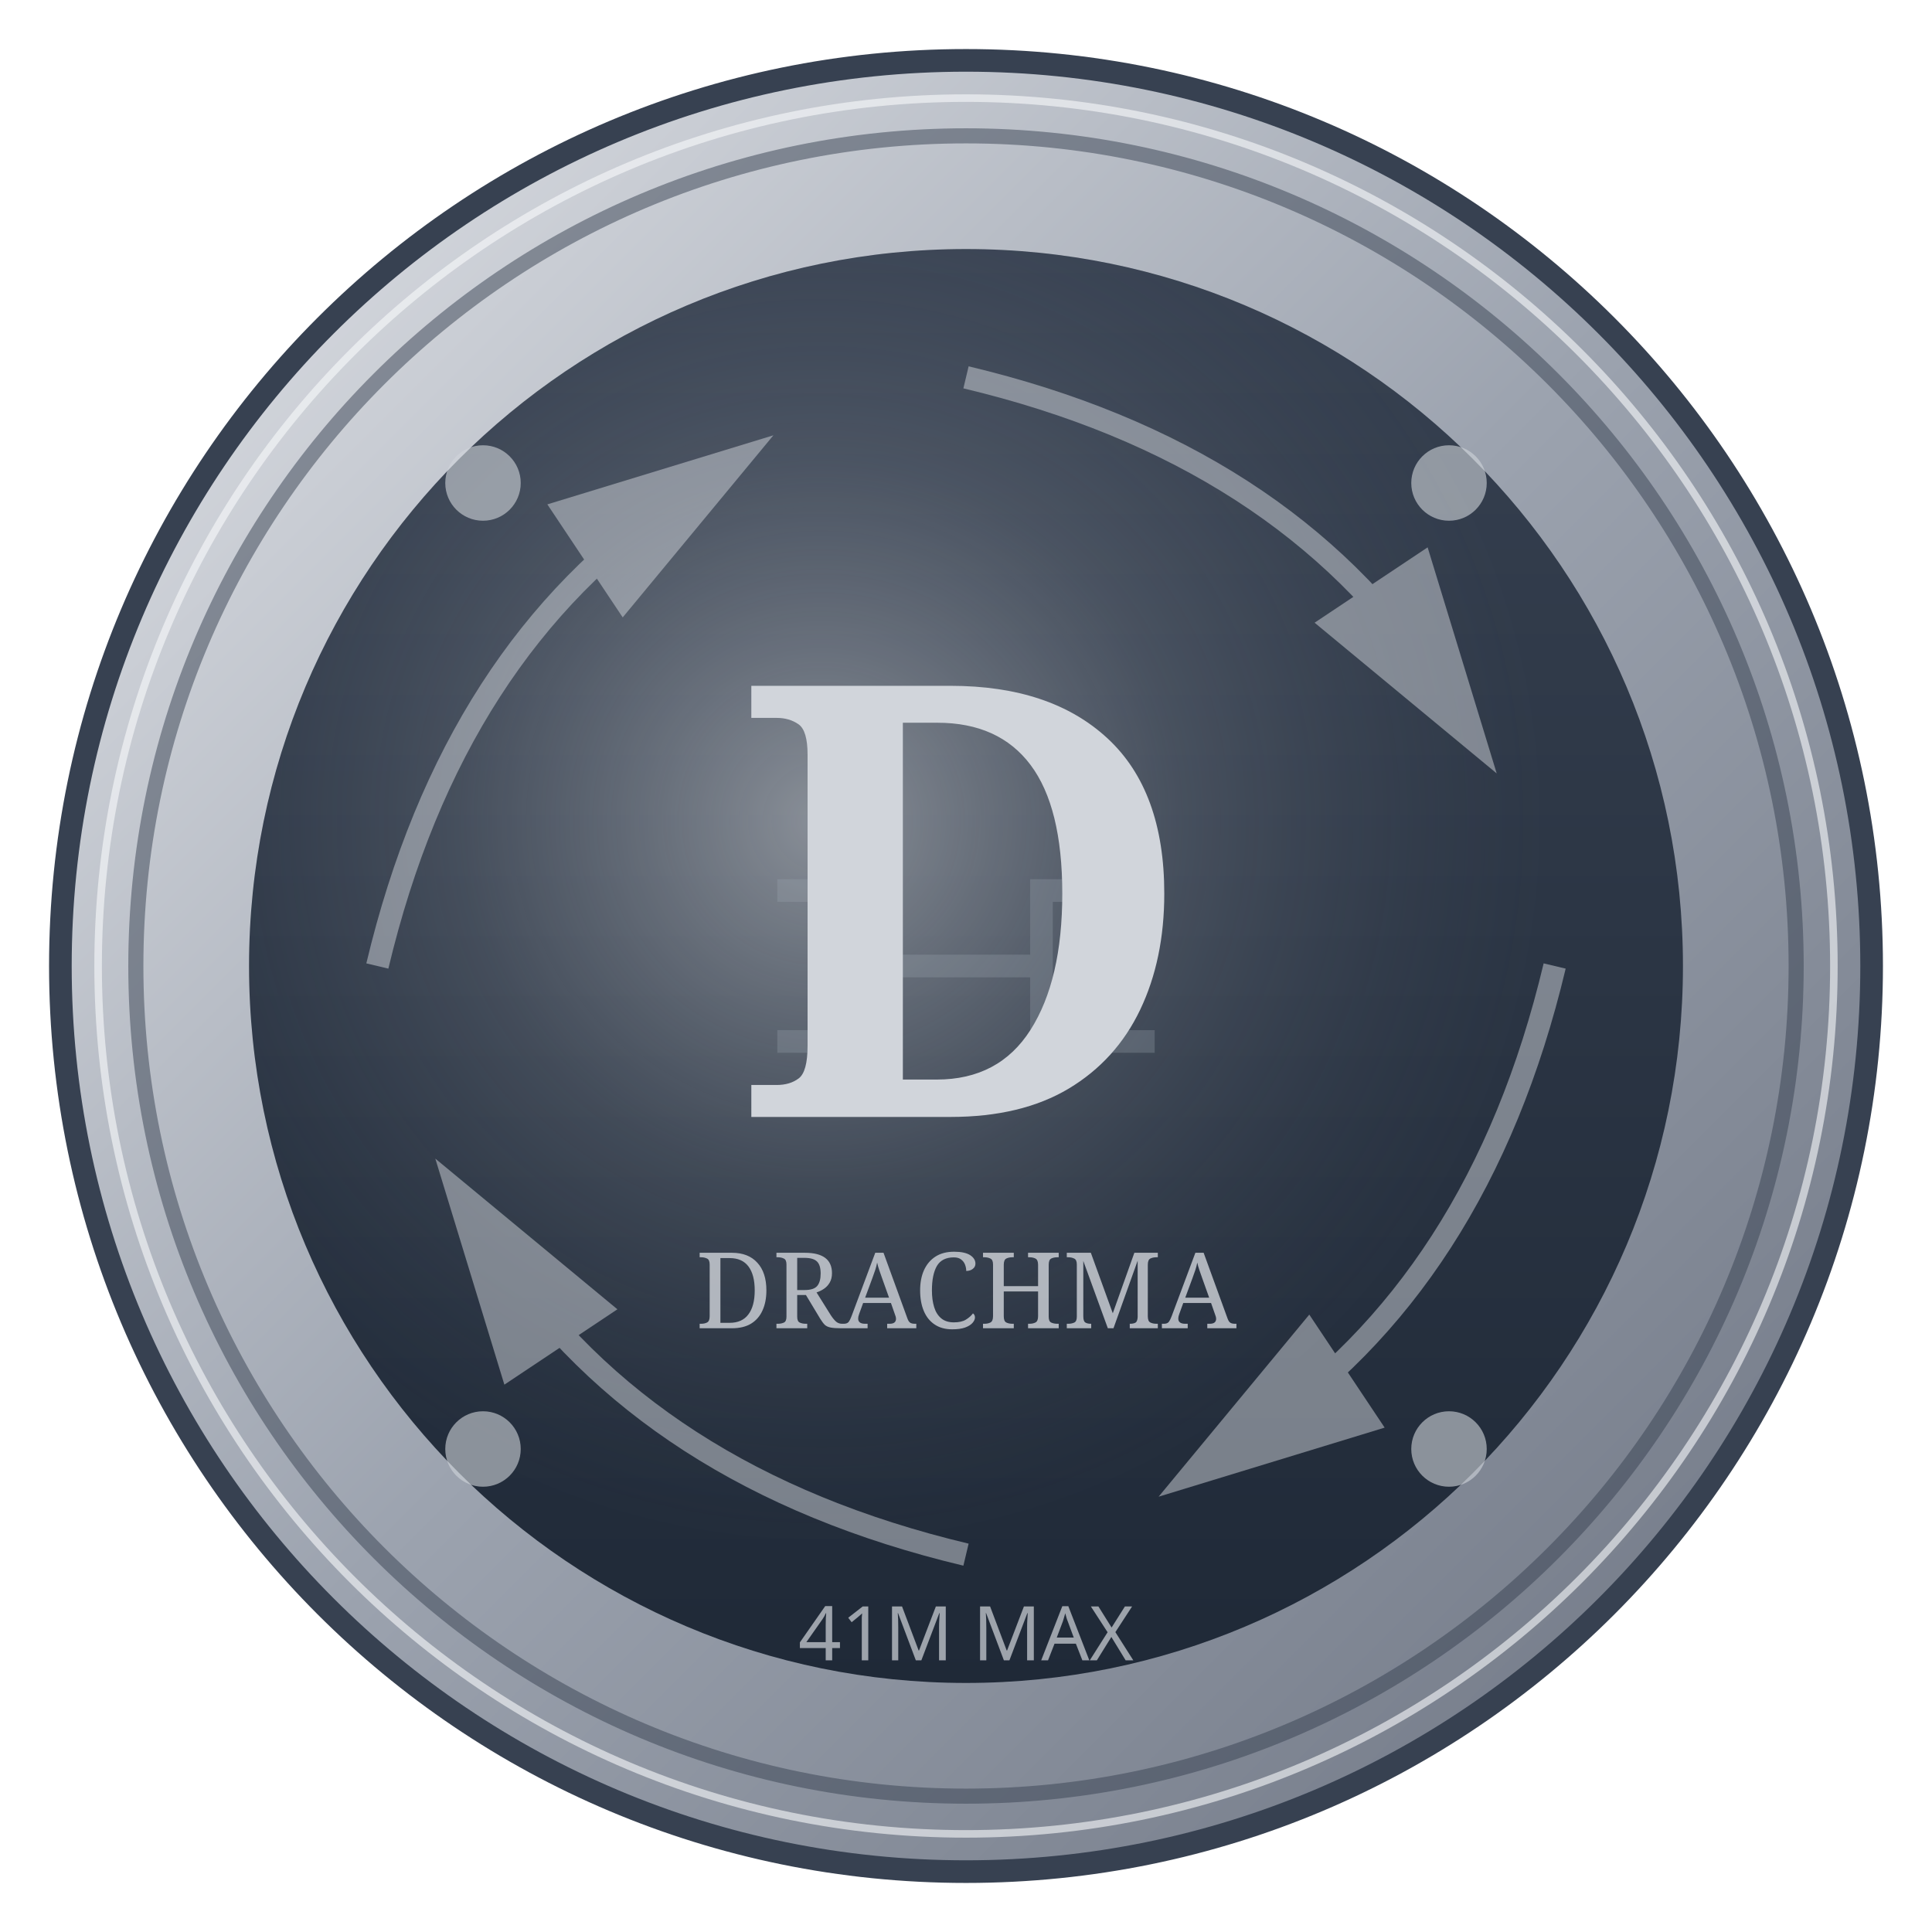
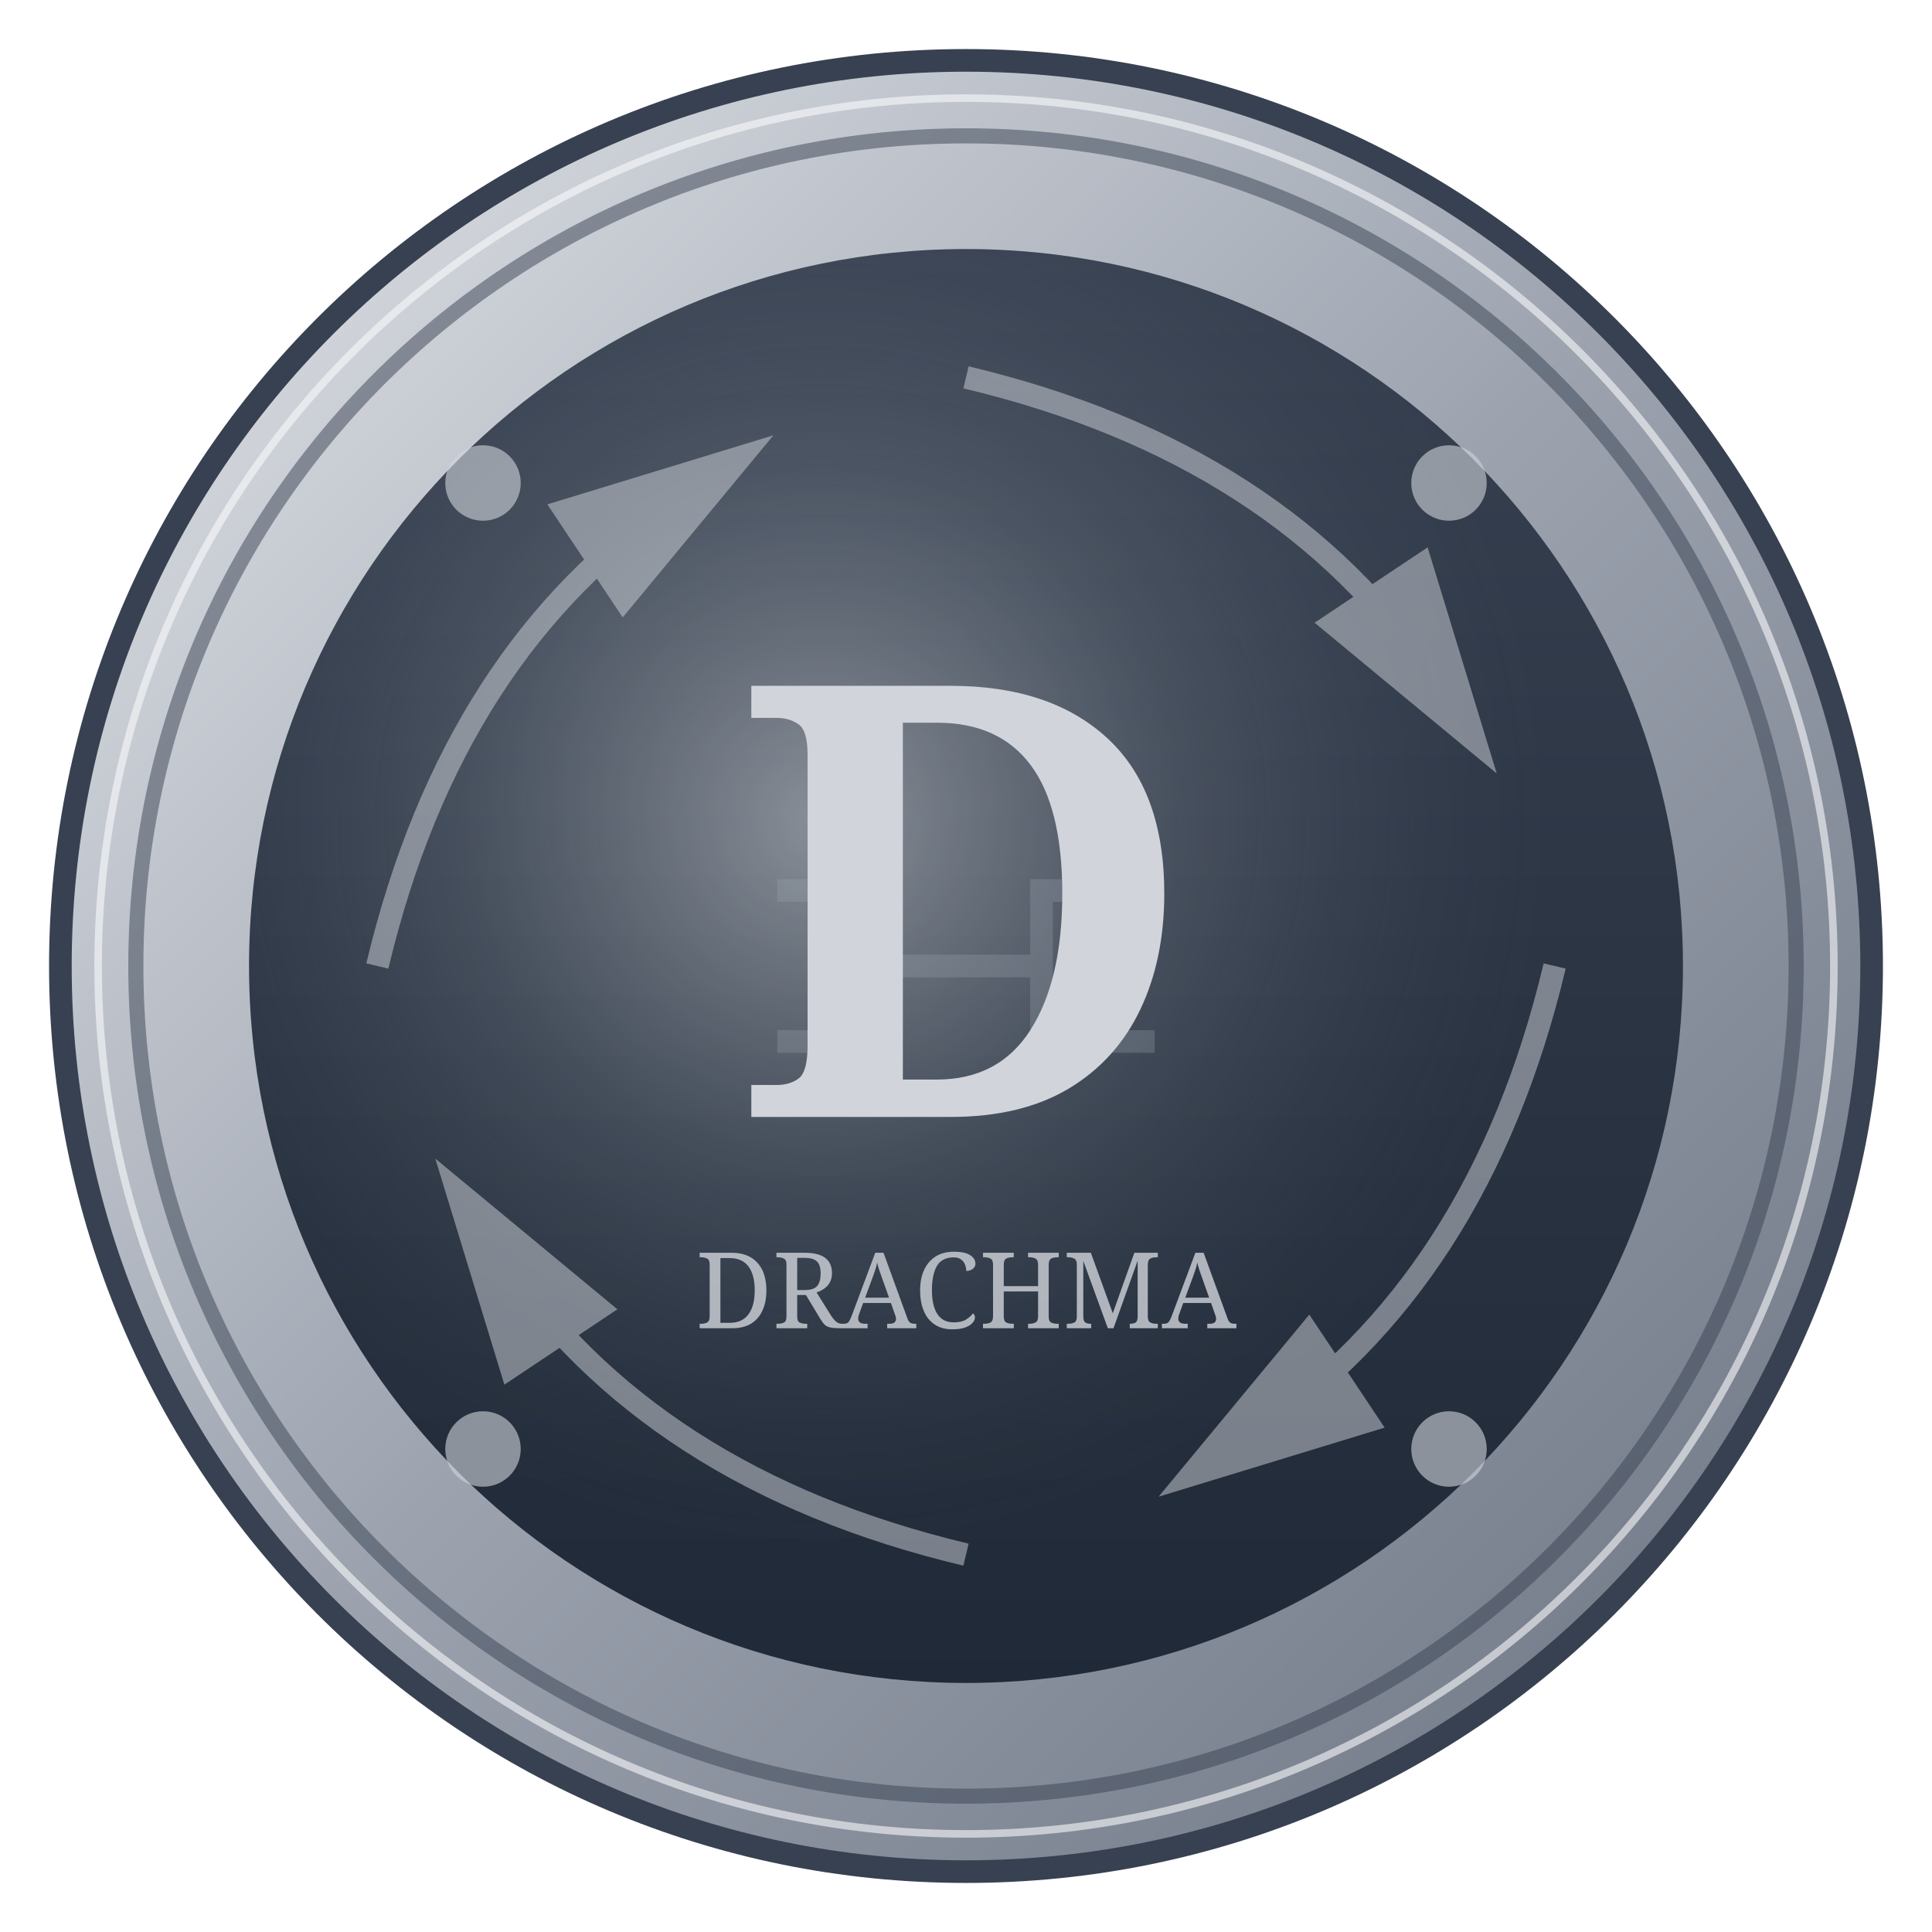
<svg xmlns="http://www.w3.org/2000/svg" width="256" height="256" viewBox="0 0 256 256">
  <defs>
    <linearGradient id="draGradient" x1="0%" y1="0%" x2="100%" y2="100%">
      <stop offset="0%" style="stop-color:#e5e7eb;stop-opacity:1" />
      <stop offset="50%" style="stop-color:#9ca3af;stop-opacity:1" />
      <stop offset="100%" style="stop-color:#6b7280;stop-opacity:1" />
    </linearGradient>
    <radialGradient id="draShine" cx="40%" cy="40%">
      <stop offset="0%" style="stop-color:#f9fafb;stop-opacity:0.9" />
      <stop offset="50%" style="stop-color:#d1d5db;stop-opacity:0.3" />
      <stop offset="100%" style="stop-color:#6b7280;stop-opacity:0" />
    </radialGradient>
    <linearGradient id="draInner" x1="0%" y1="0%" x2="0%" y2="100%">
      <stop offset="0%" style="stop-color:#374151;stop-opacity:1" />
      <stop offset="100%" style="stop-color:#1f2937;stop-opacity:1" />
    </linearGradient>
  </defs>
  <circle cx="128" cy="128" r="120" fill="url(#draGradient)" stroke="#374151" stroke-width="3" />
  <circle cx="128" cy="128" r="110" fill="none" stroke="#374151" stroke-width="2" opacity="0.5" />
  <circle cx="128" cy="128" r="115" fill="none" stroke="#f9fafb" stroke-width="1" opacity="0.6" />
  <circle cx="128" cy="128" r="95" fill="url(#draInner)" />
  <circle cx="128" cy="128" r="95" fill="url(#draShine)" opacity="0.5" />
  <g opacity="0.5">
    <path d="M 128 50 Q 170 60 190 90" fill="none" stroke="#d1d5db" stroke-width="3" marker-end="url(#arrowhead1)" />
    <path d="M 206 128 Q 196 170 166 190" fill="none" stroke="#d1d5db" stroke-width="3" marker-end="url(#arrowhead1)" />
    <path d="M 128 206 Q 86 196 66 166" fill="none" stroke="#d1d5db" stroke-width="3" marker-end="url(#arrowhead1)" />
    <path d="M 50 128 Q 60 86 90 66" fill="none" stroke="#d1d5db" stroke-width="3" marker-end="url(#arrowhead1)" />
  </g>
  <defs>
    <marker id="arrowhead1" markerWidth="10" markerHeight="10" refX="5" refY="3" orient="auto">
      <polygon points="0 0, 10 3, 0 6" fill="#d1d5db" />
    </marker>
  </defs>
  <g transform="translate(128, 128)">
    <path d="M -25 -10 L -10 -10 L -10 0 L 10 0 L 10 -10 L 25 -10               M -25 10 L -10 10 L -10 0 M 25 10 L 10 10 L 10 0" stroke="#9ca3af" stroke-width="3" fill="none" opacity="0.3" />
    <text x="0" y="20" font-family="serif" font-size="80" font-weight="bold" fill="#d1d5db" text-anchor="middle" letter-spacing="2">D</text>
    <text x="0" y="48" font-family="serif" font-size="14" font-weight="normal" fill="#d1d5db" text-anchor="middle" opacity="0.8">DRACHMA</text>
  </g>
  <circle cx="64" cy="64" r="5" fill="#d1d5db" opacity="0.6" />
  <circle cx="192" cy="64" r="5" fill="#d1d5db" opacity="0.6" />
  <circle cx="64" cy="192" r="5" fill="#d1d5db" opacity="0.6" />
  <circle cx="192" cy="192" r="5" fill="#d1d5db" opacity="0.6" />
-   <text x="128" y="220" font-family="sans-serif" font-size="10" fill="#d1d5db" text-anchor="middle" opacity="0.7">41M MAX</text>
</svg>
